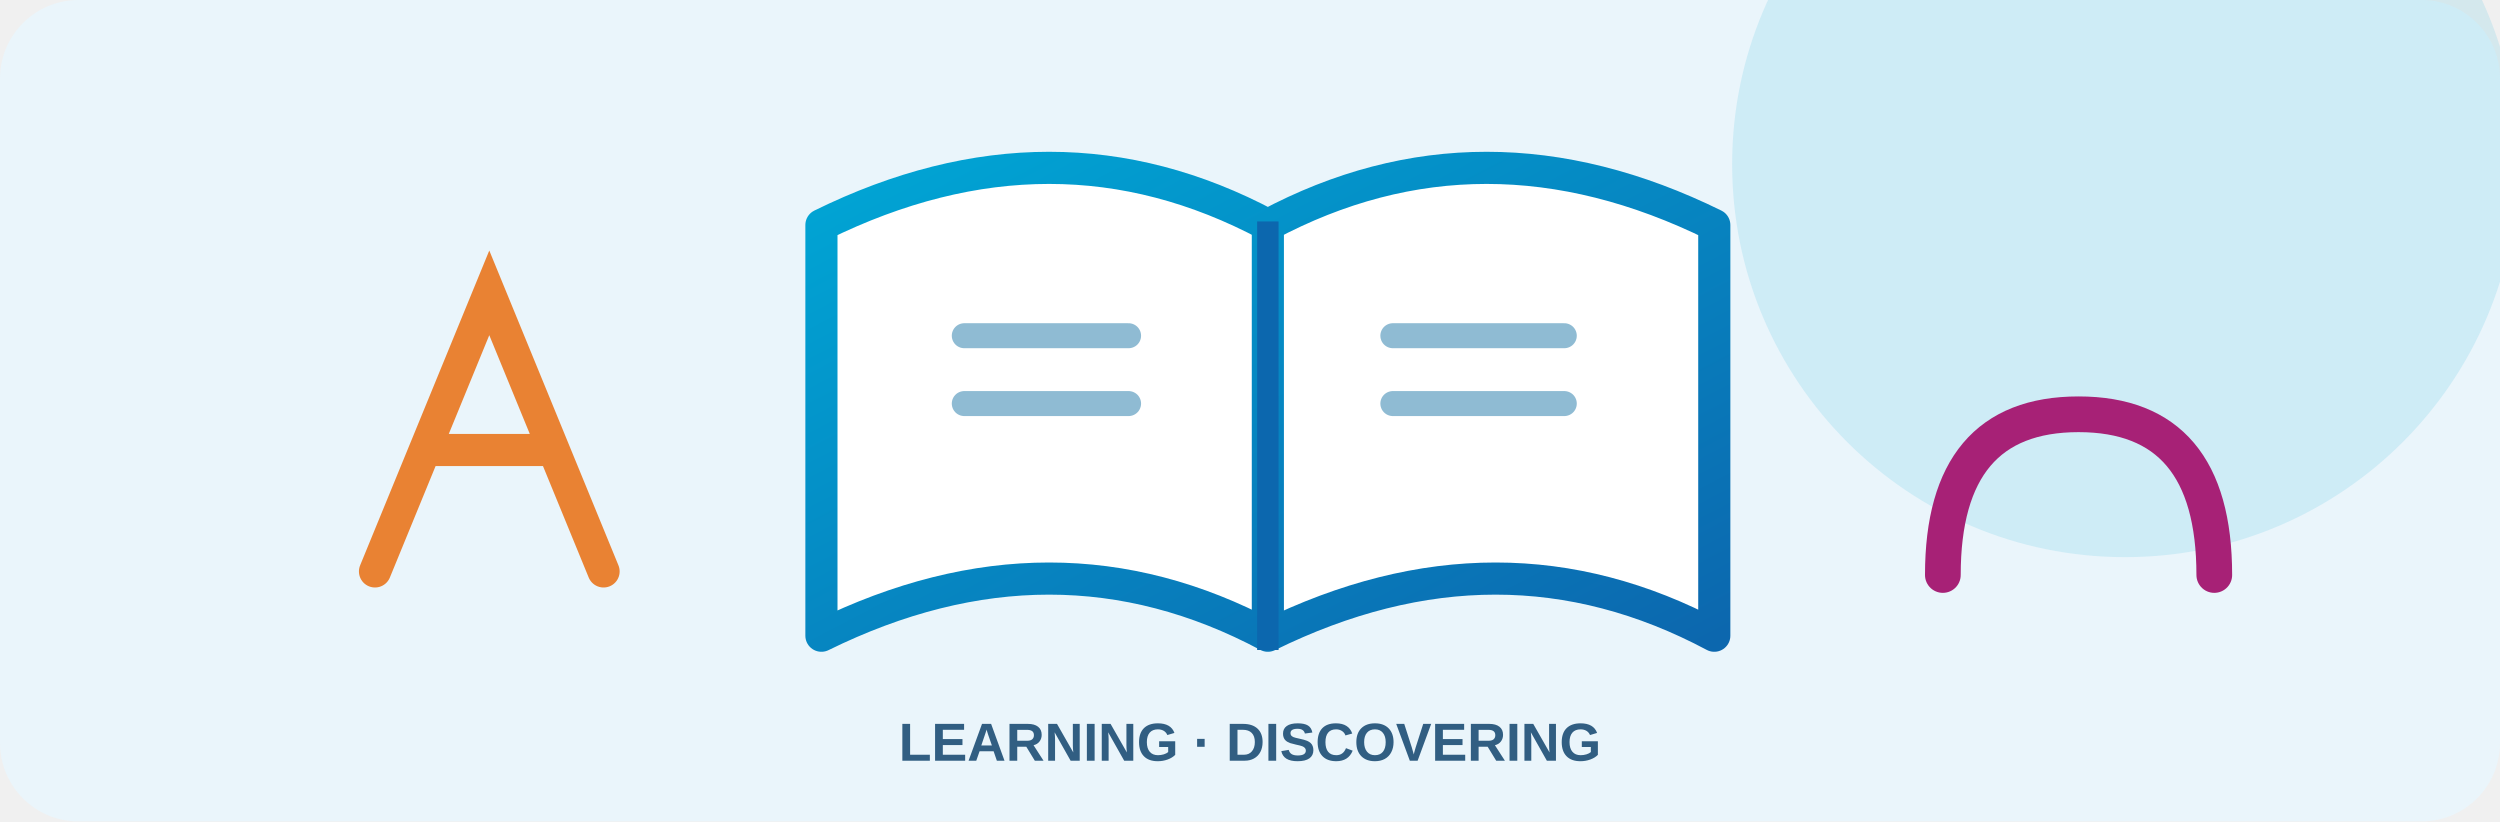
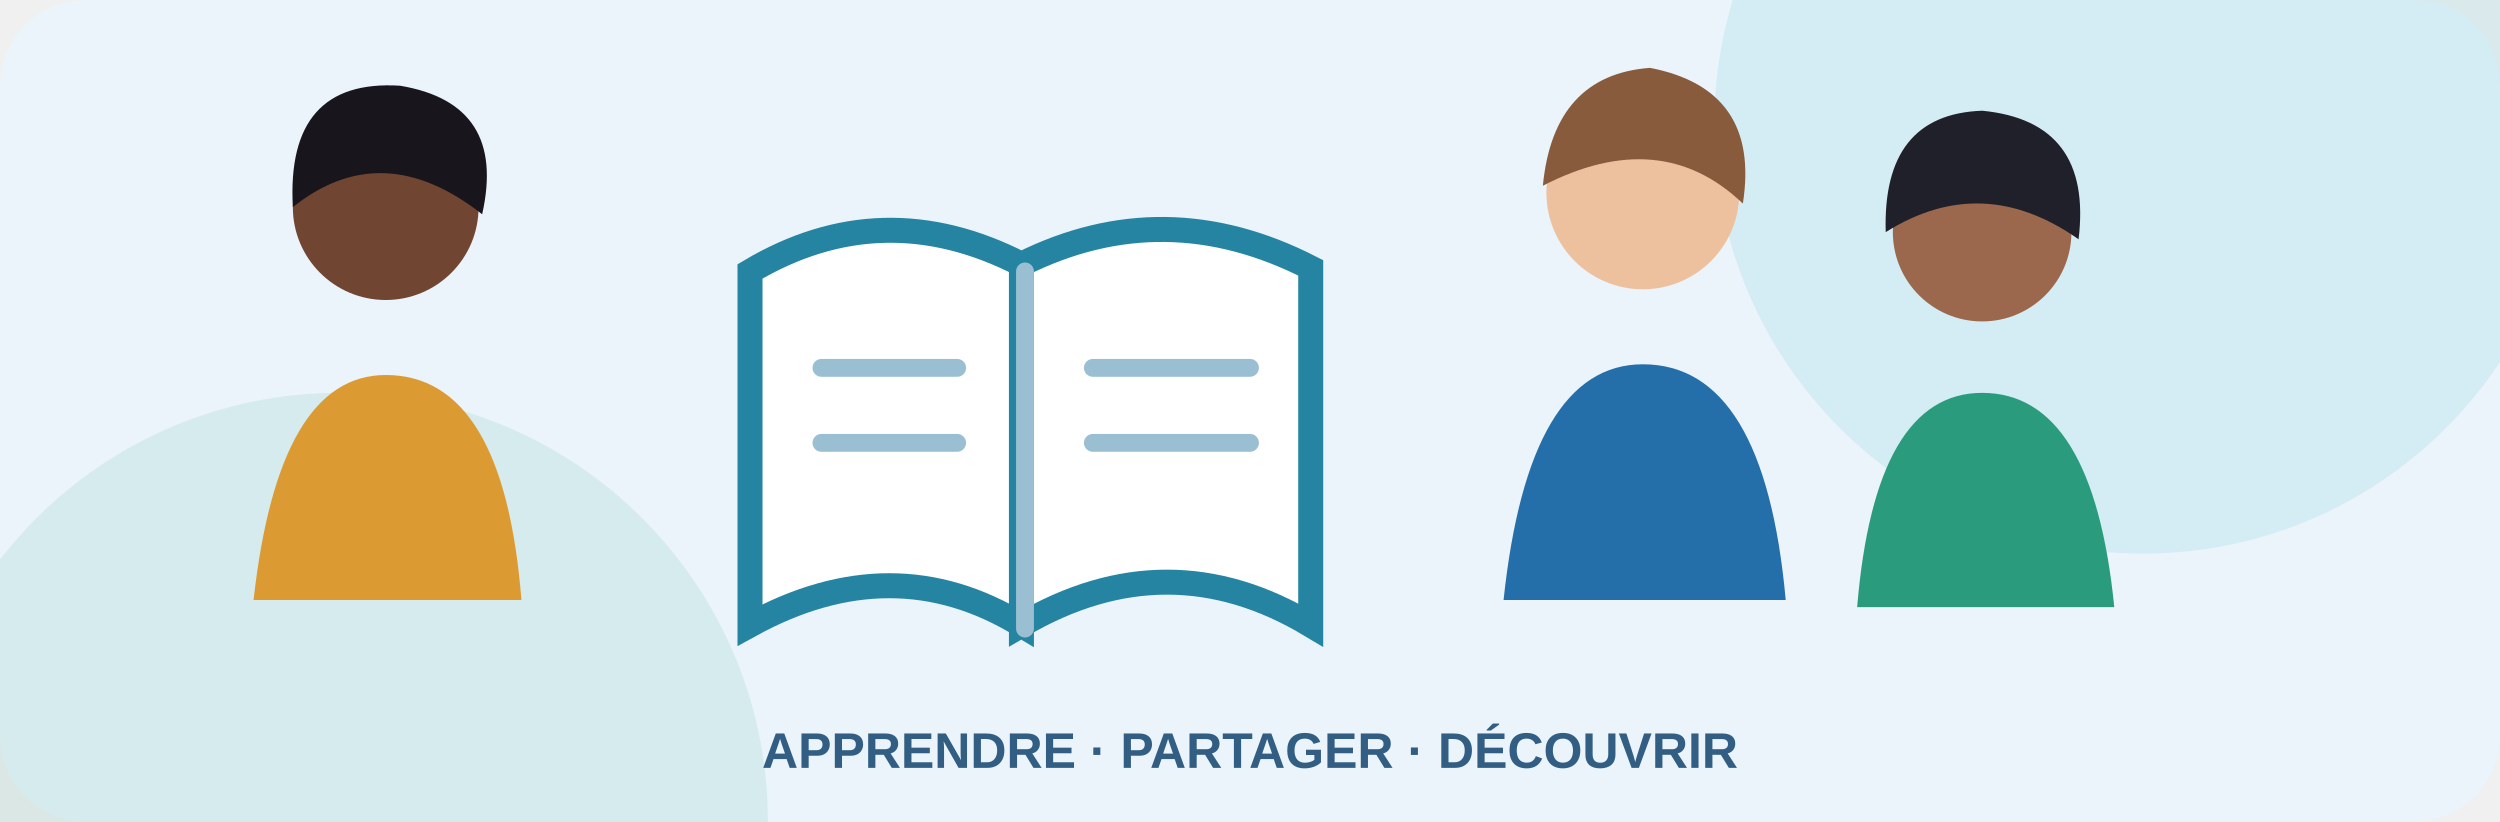
- <svg xmlns="http://www.w3.org/2000/svg" viewBox="0 0 700 230">
-   <defs>
-     <linearGradient id="b" x1="0" x2="1" y2="1">
-       <stop stop-color="#00A6D5" />
-       <stop offset="1" stop-color="#0C67AE" />
-     </linearGradient>
-   </defs>
-   <rect width="700" height="230" rx="22" fill="#EAF5FB" />
-   <circle cx="595" cy="46" r="110" fill="#00A6D5" opacity=".12" />
-   <path d="M230 63q65-32 125 0v115q-60-32-125 0ZM355 63q60-32 125 0v115q-60-32-125 0Z" fill="#fff" stroke="url(#b)" stroke-width="9" stroke-linejoin="round" />
-   <path d="M355 62v120" stroke="#0C67AE" stroke-width="6" />
-   <path d="M270 94h46M270 113h46M390 94h48M390 113h48" stroke="#8FBBD3" stroke-width="7" stroke-linecap="round" />
-   <path d="M105 160l32-78 32 78M119 126h36" fill="none" stroke="#E98233" stroke-width="9" stroke-linecap="round" />
-   <path d="M544 161q0-45 38-45t38 45" fill="none" stroke="#A72176" stroke-width="10" stroke-linecap="round" />
-   <text x="350" y="213" text-anchor="middle" font-family="Arial" font-size="15" font-weight="700" fill="#315E82">LEARNING · DISCOVERING</text>
+ <svg xmlns="http://www.w3.org/2000/svg" viewBox="0 0 700 230" role="img" aria-labelledby="t d">
+   <rect width="700" height="230" rx="24" fill="#eaf4fa" />
+   <circle cx="600" cy="35" r="120" fill="#70c7d8" opacity=".18" />
+   <circle cx="95" cy="230" r="120" fill="#6cbca5" opacity=".16" />
+   <path d="M210 175Q250 153 286 175V74Q247 54 210 76ZM286 175Q327 151 367 175V75Q326 54 286 74Z" fill="#fff" stroke="#2484a2" stroke-width="7" />
+   <path d="M287 76V176M230 103H268M230 124H268M306 103H350M306 124H350" stroke="#9bbfd2" stroke-width="5" stroke-linecap="round" />
+   <g transform="translate(108 58)">
+     <circle cx="0" cy="0" r="26" fill="#704532" />
+     <path d="M-26 0Q-28 -36 4 -34Q34 -29 27 2Q-1 -20 -26 0Z" fill="#18151c" />
+     <path d="M-37 110Q-30 47 0 47Q33 47 38 110Z" fill="#dc9a33" />
+   </g>
+   <g transform="translate(460 54)">
+     <circle cx="0" cy="0" r="27" fill="#edc19e" />
+     <path d="M-28 -2Q-25 -33 2 -35Q33 -29 28 3Q5 -19 -28 -2Z" fill="#885b3c" />
+     <path d="M-39 114Q-32 48 0 48Q34 48 40 114Z" fill="#246eaa" />
+   </g>
+   <g transform="translate(555 65)">
+     <circle cx="0" cy="0" r="25" fill="#9b684e" />
+     <path d="M-27 0Q-28 -33 0 -34Q31 -31 27 2Q0 -17 -27 0Z" fill="#20202a" />
+     <path d="M-35 105Q-30 45 0 45Q31 45 37 105Z" fill="#2b9b7d" />
+   </g>
+   <text x="350" y="215" text-anchor="middle" font-family="Arial" font-size="14" font-weight="700" fill="#315e82">APPRENDRE · PARTAGER · DÉCOUVRIR</text>
</svg>
